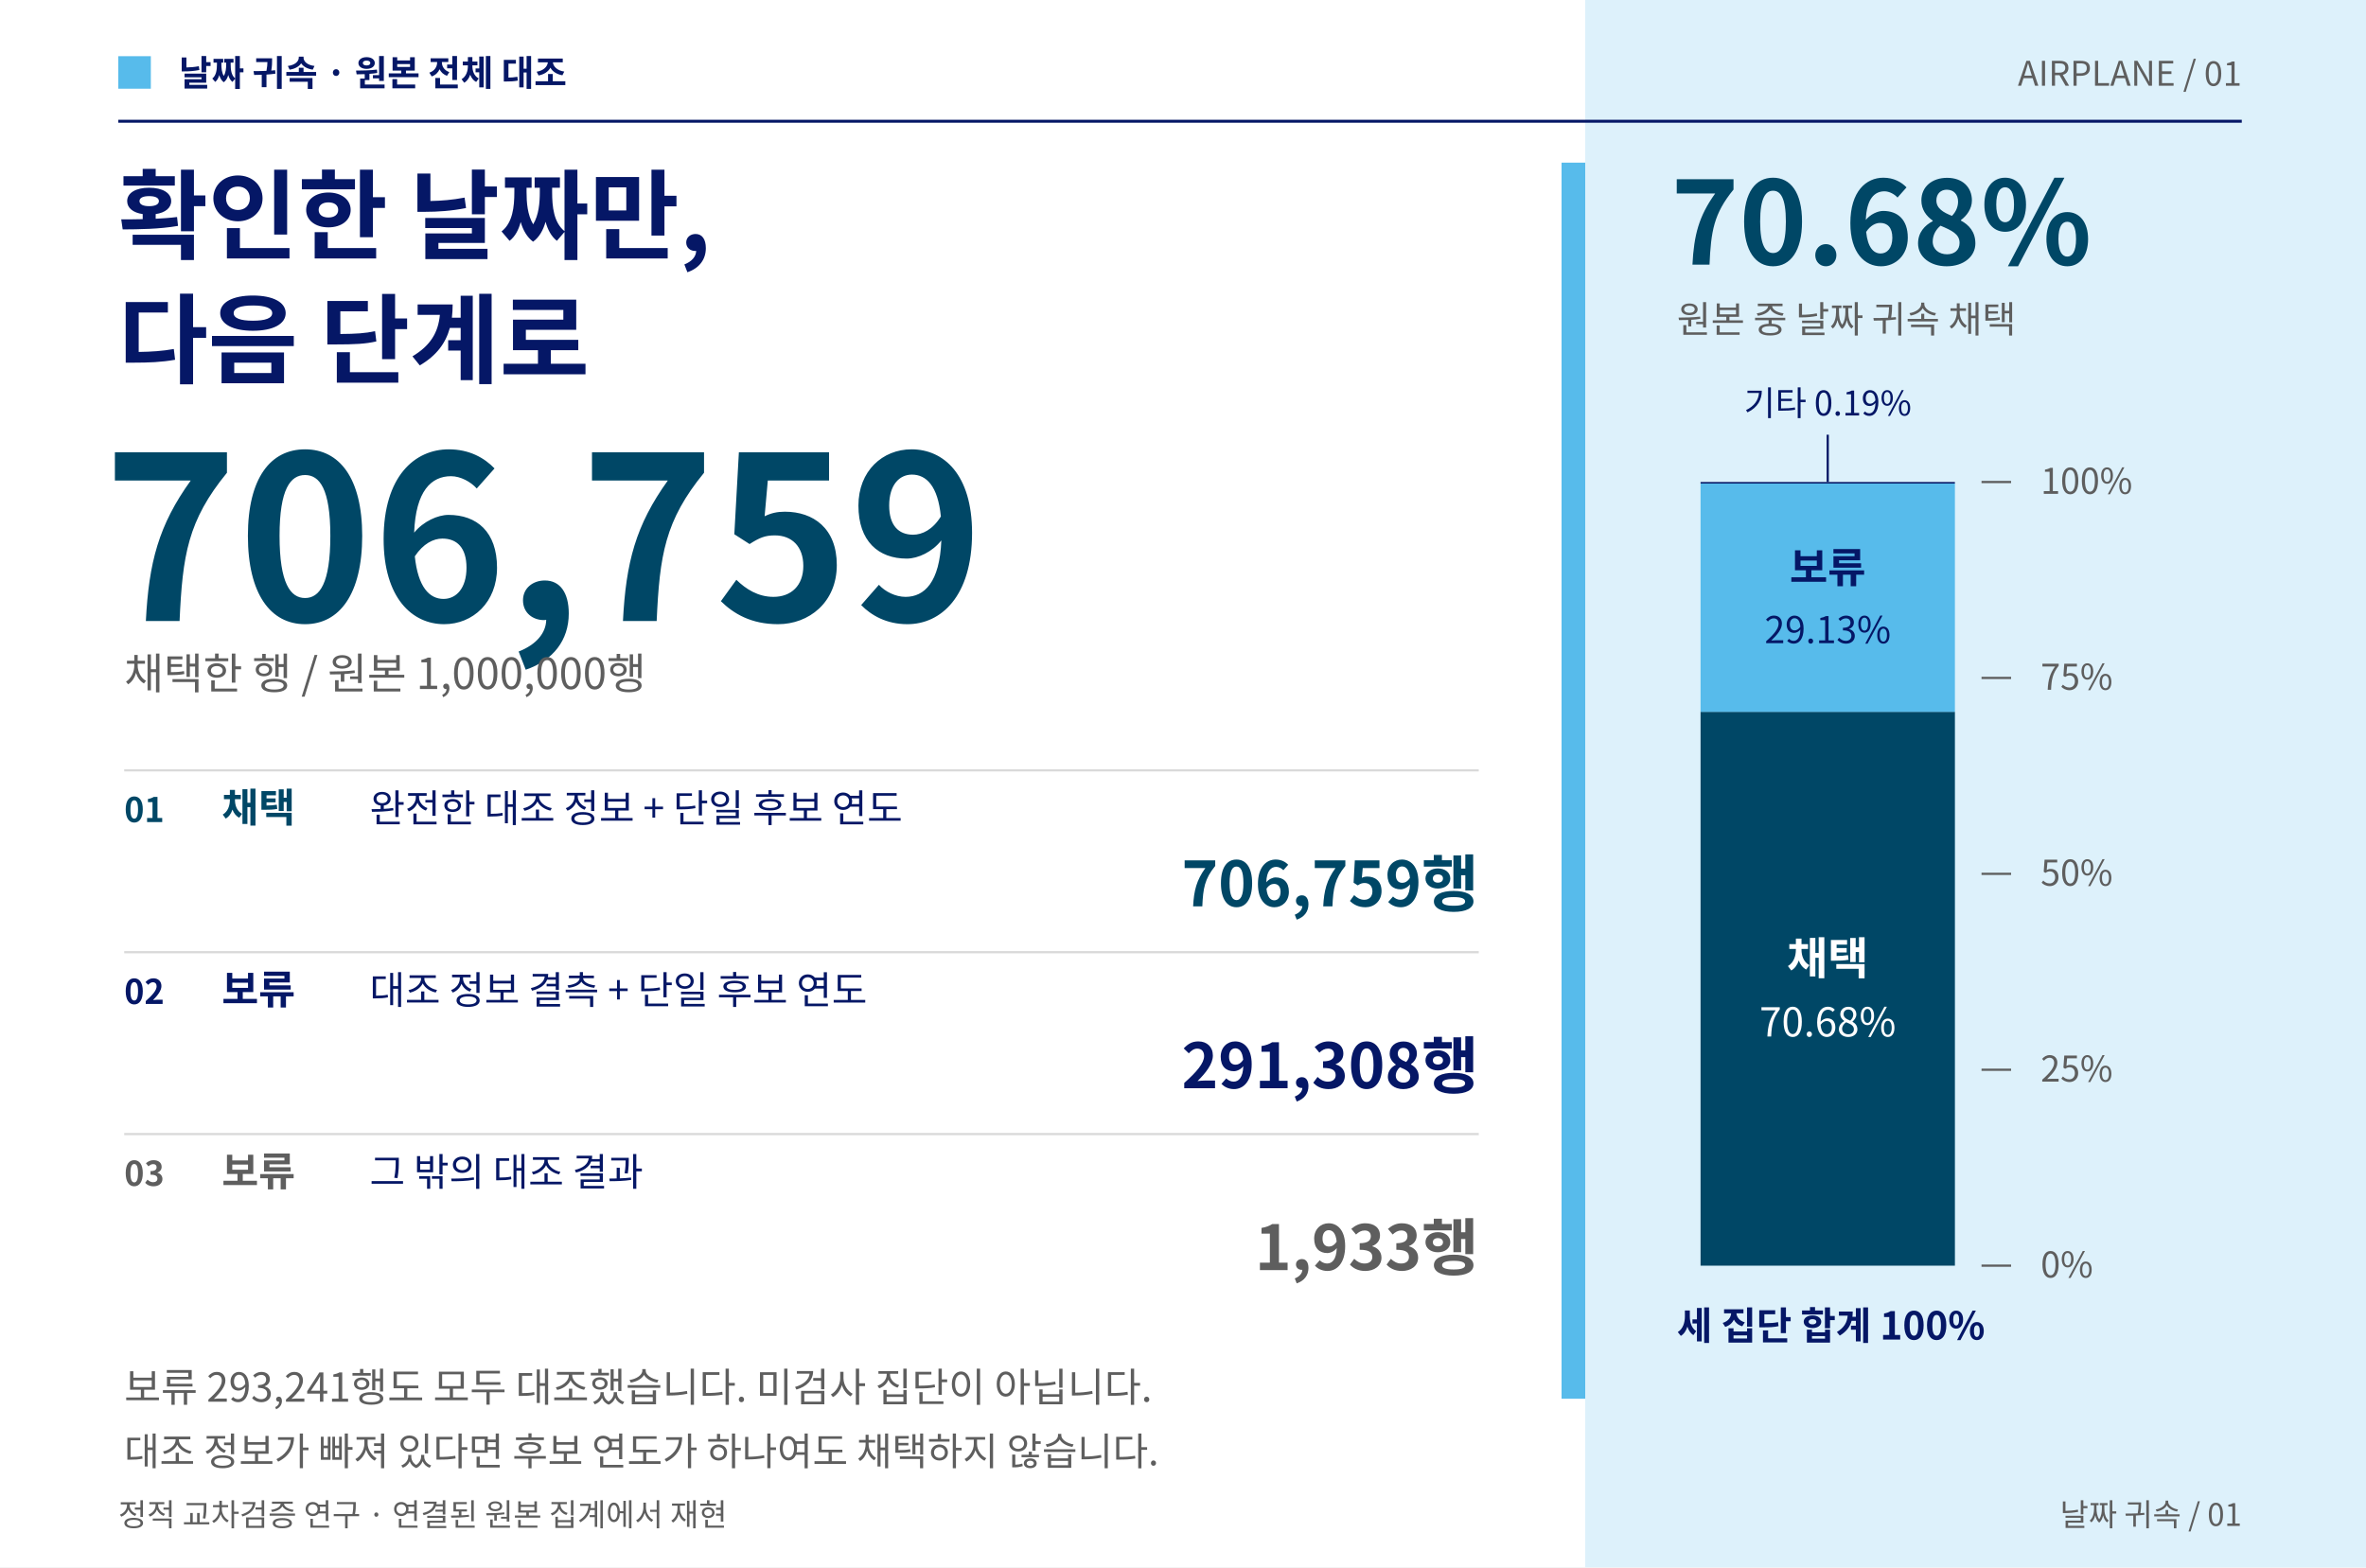
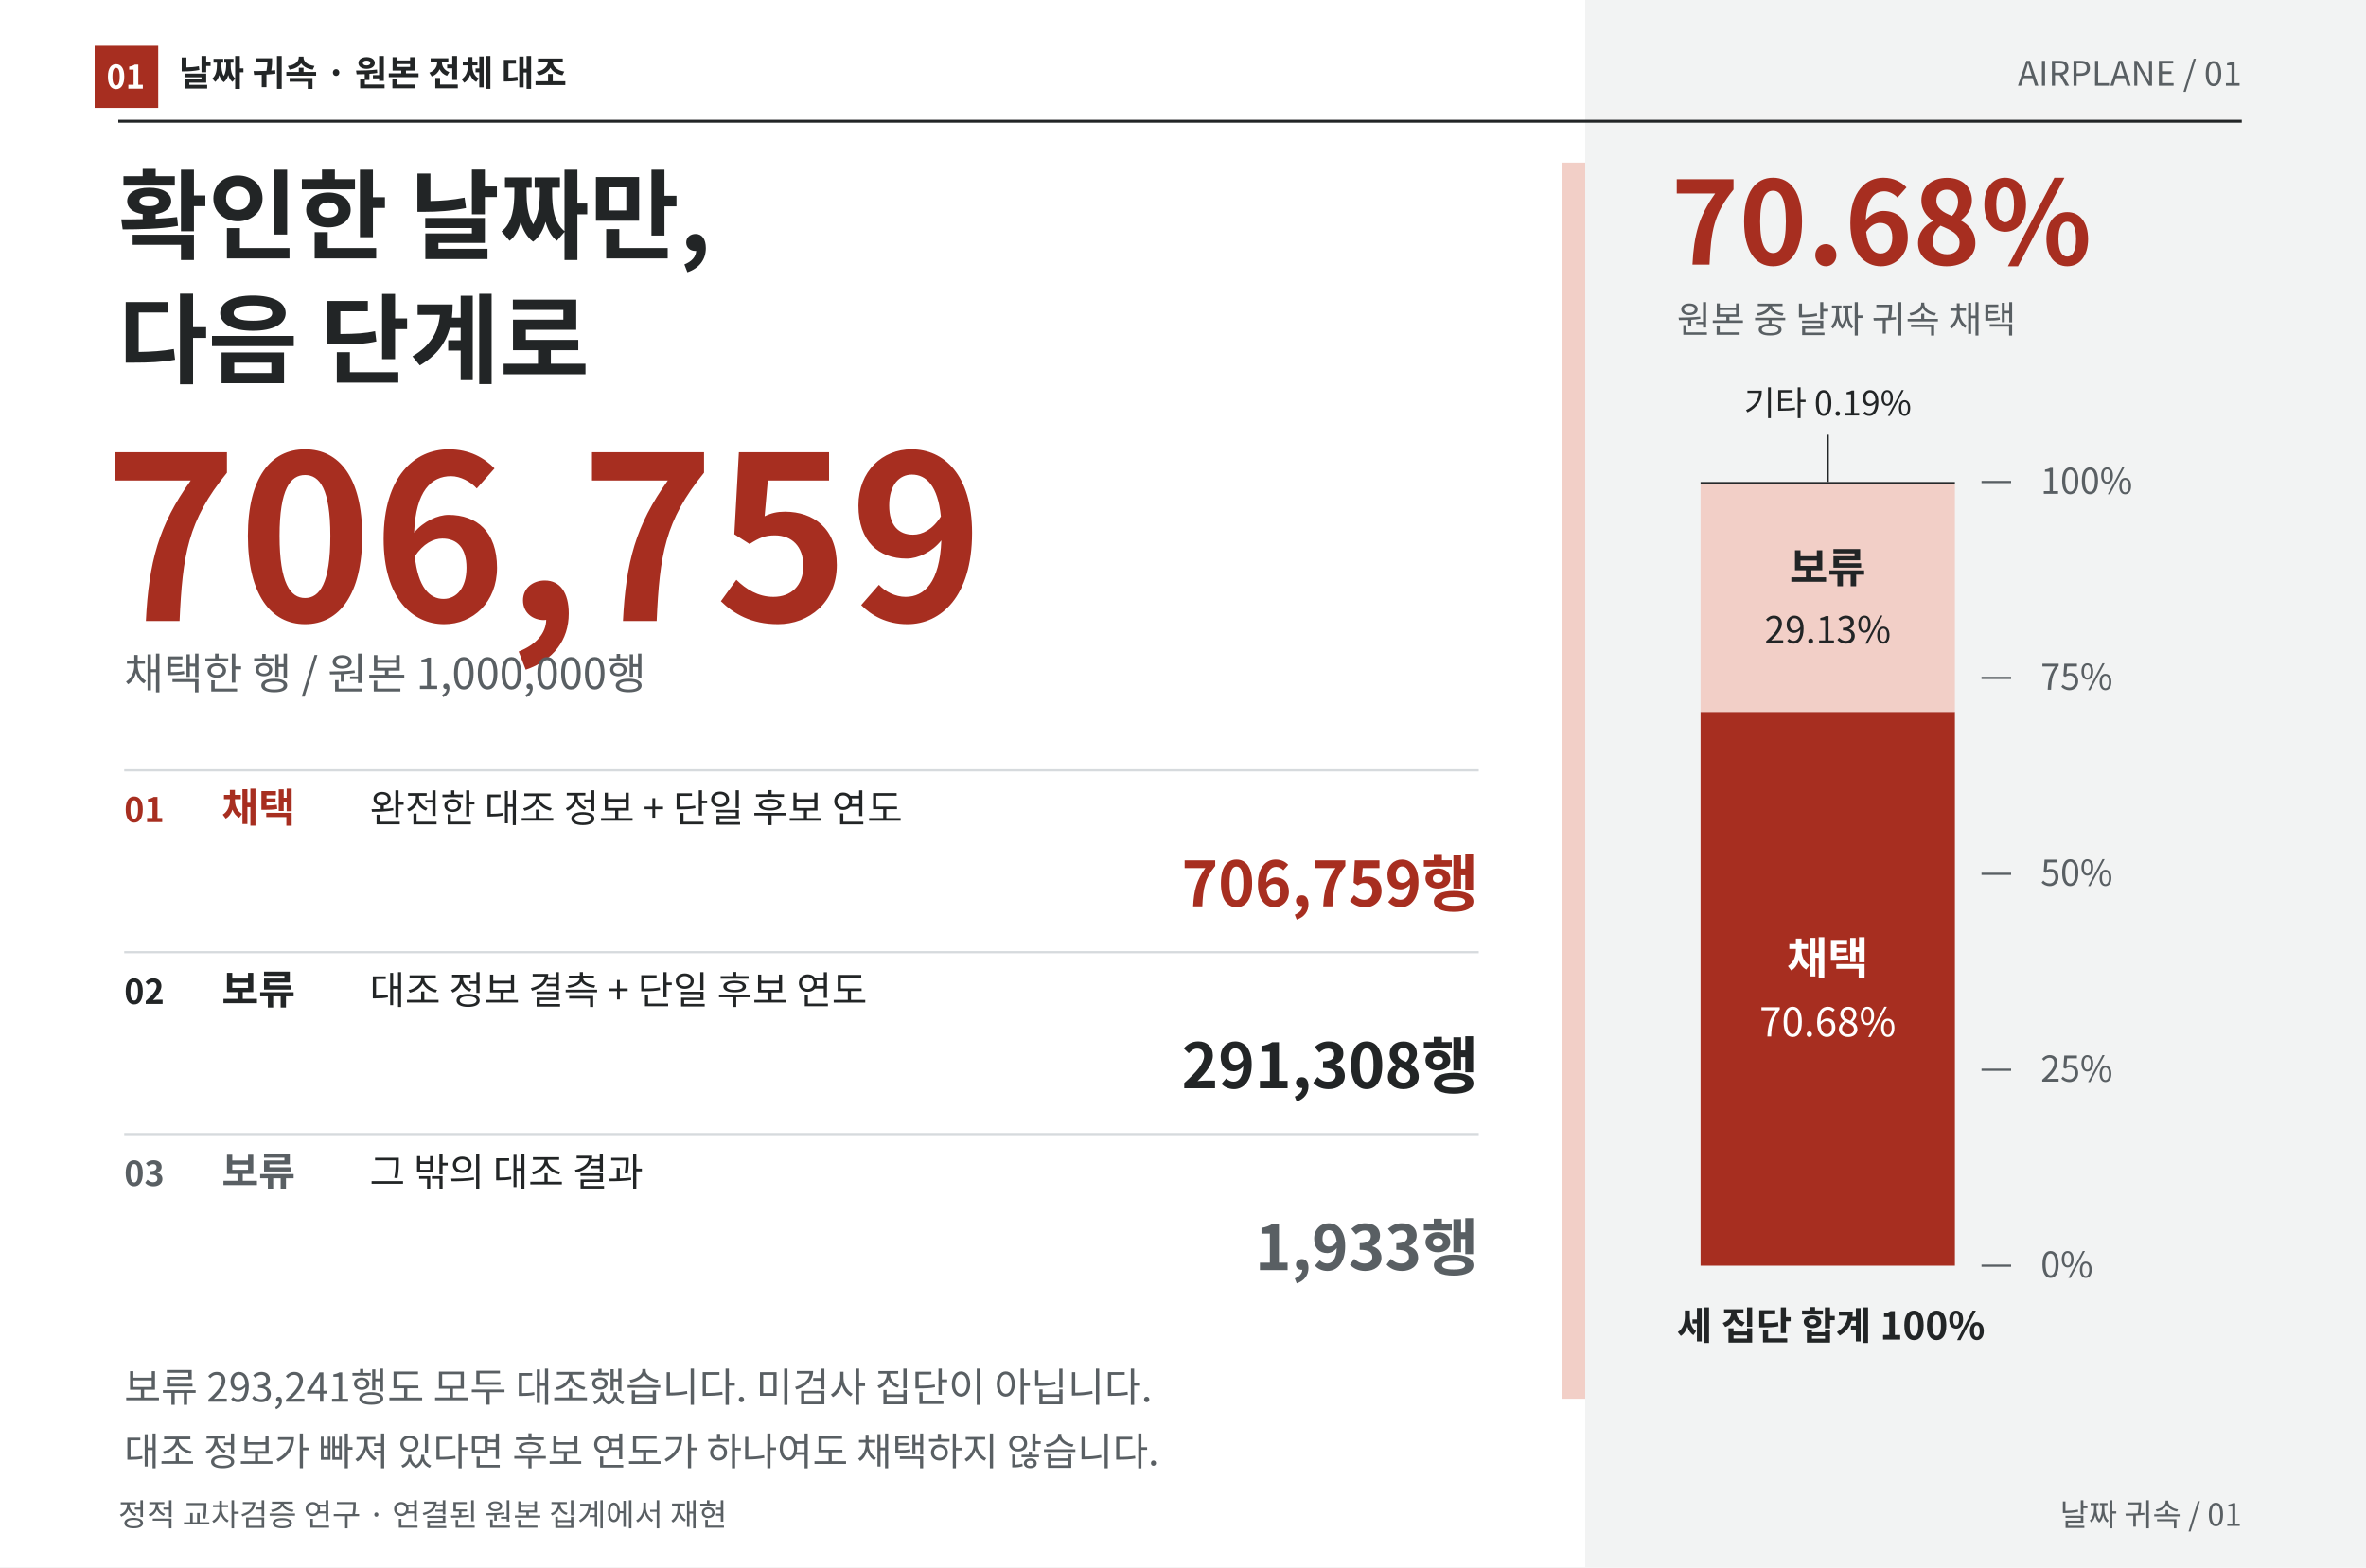
- <svg xmlns="http://www.w3.org/2000/svg" width="1600" height="1060" viewBox="0 0 1600 1060" role="img" aria-labelledby="title desc" data-design="korean-air-palette-d" data-chart-type="vertical-population-stack">
+ <svg xmlns="http://www.w3.org/2000/svg" width="1600" height="1060" viewBox="0 0 1600 1060" role="img" aria-labelledby="title desc" data-design="reference-report-e" data-chart-type="vertical-population-stack">
  <style>text{font-family:"Noto Sans CJK KR","Malgun Gothic","Apple SD Gothic Neo",sans-serif;font-variant-numeric:tabular-nums}</style>
  <rect width="1600" height="1060" fill="#FFFFFF" />
-   <rect x="1072.000" y="0.000" width="528.000" height="1060.000" fill="#DDF1FB" />
-   <rect x="1056.000" y="110.000" width="16.000" height="836.000" fill="#57BBEB" />
-   <rect x="80.000" y="38.000" width="22.000" height="22.000" fill="#57BBEB" />
-   <text x="121.000" y="58.000" font-size="24" fill="#051766" font-weight="600" text-anchor="start">날짜 귀속 · 원본 전체 대조</text>
-   <text x="1516.000" y="58.000" font-size="23" fill="#5E5E5E" font-weight="400" text-anchor="end">AIRPLANE  /  01</text>
-   <line x1="80.000" y1="82.000" x2="1516.000" y2="82.000" stroke="#051766" stroke-width="2" />
-   <text x="80.000" y="170.000" font-size="66" fill="#051766" font-weight="700" text-anchor="start" style="font-family:Noto Sans CJK KR, Malgun Gothic, Apple SD Gothic Neo, sans-serif">확인한 날짜만,</text>
-   <text x="80.000" y="254.000" font-size="66" fill="#051766" font-weight="700" text-anchor="start" style="font-family:Noto Sans CJK KR, Malgun Gothic, Apple SD Gothic Neo, sans-serif">다음 단계로</text>
-   <text x="70.000" y="420.000" font-size="154" fill="#004766" font-weight="700" text-anchor="start" style="font-family:Noto Sans CJK KR, Malgun Gothic, Apple SD Gothic Neo, sans-serif">706,759</text>
-   <text x="84.000" y="466.000" font-size="29" fill="#5E5E5E" font-weight="400" text-anchor="start">채택한 행 / 원본 1,000,000행</text>
-   <line x1="84.000" y1="521.000" x2="1000.000" y2="521.000" stroke="#D9D9D9" stroke-width="1.5" />
-   <text x="84.000" y="556.000" font-size="23" fill="#004766" font-weight="700" text-anchor="start">01</text>
-   <text x="150.000" y="556.000" font-size="27" fill="#004766" font-weight="700" text-anchor="start">채택</text>
-   <text x="250.000" y="556.000" font-size="26" fill="#051766" font-weight="400" text-anchor="start">완전한 대조 정보 + 단일 후보 연도</text>
-   <text x="1000.000" y="613.000" font-size="42" fill="#004766" font-weight="600" text-anchor="end">706,759행</text>
-   <line x1="84.000" y1="644.000" x2="1000.000" y2="644.000" stroke="#D9D9D9" stroke-width="1.5" />
-   <text x="84.000" y="679.000" font-size="23" fill="#051766" font-weight="700" text-anchor="start">02</text>
-   <text x="150.000" y="679.000" font-size="27" fill="#051766" font-weight="700" text-anchor="start">보류</text>
-   <text x="250.000" y="679.000" font-size="26" fill="#051766" font-weight="400" text-anchor="start">대조 정보 결측 + 단일 후보 연도</text>
-   <text x="1000.000" y="736.000" font-size="42" fill="#051766" font-weight="600" text-anchor="end">291,308행</text>
-   <line x1="84.000" y1="767.000" x2="1000.000" y2="767.000" stroke="#D9D9D9" stroke-width="1.5" />
-   <text x="84.000" y="802.000" font-size="23" fill="#5E5E5E" font-weight="700" text-anchor="start">03</text>
-   <text x="150.000" y="802.000" font-size="27" fill="#5E5E5E" font-weight="700" text-anchor="start">보류</text>
-   <text x="250.000" y="802.000" font-size="26" fill="#051766" font-weight="400" text-anchor="start">그 밖의 대조 결과</text>
-   <text x="1000.000" y="859.000" font-size="42" fill="#5E5E5E" font-weight="600" text-anchor="end">1,933행</text>
-   <text x="1130.000" y="179.000" font-size="78" fill="#004766" font-weight="700" text-anchor="start" style="font-family:Noto Sans CJK KR, Malgun Gothic, Apple SD Gothic Neo, sans-serif">70.68%</text>
-   <text x="1134.000" y="225.000" font-size="25" fill="#5E5E5E" font-weight="400" text-anchor="start">원본 중 날짜 귀속 채택</text>
-   <rect x="1150.000" y="481.418" width="172.000" height="374.582" fill="#004766" />
-   <rect x="1150.000" y="327.024" width="172.000" height="154.393" fill="#57BBEB" />
-   <rect x="1150.000" y="326.000" width="172.000" height="1.024" fill="#051766" />
-   <line x1="1340.000" y1="856.000" x2="1360.000" y2="856.000" stroke="#5E5E5E" stroke-width="1.5" />
-   <text x="1380.000" y="864.000" font-size="24" fill="#5E5E5E" font-weight="400" text-anchor="start">0%</text>
-   <line x1="1340.000" y1="723.500" x2="1360.000" y2="723.500" stroke="#5E5E5E" stroke-width="1.5" />
-   <text x="1380.000" y="731.500" font-size="24" fill="#5E5E5E" font-weight="400" text-anchor="start">25%</text>
-   <line x1="1340.000" y1="591.000" x2="1360.000" y2="591.000" stroke="#5E5E5E" stroke-width="1.5" />
-   <text x="1380.000" y="599.000" font-size="24" fill="#5E5E5E" font-weight="400" text-anchor="start">50%</text>
-   <line x1="1340.000" y1="458.500" x2="1360.000" y2="458.500" stroke="#5E5E5E" stroke-width="1.5" />
-   <text x="1380.000" y="466.500" font-size="24" fill="#5E5E5E" font-weight="400" text-anchor="start">75%</text>
-   <line x1="1340.000" y1="326.000" x2="1360.000" y2="326.000" stroke="#5E5E5E" stroke-width="1.5" />
-   <text x="1380.000" y="334.000" font-size="24" fill="#5E5E5E" font-weight="400" text-anchor="start">100%</text>
+   <rect x="1072.000" y="0.000" width="528.000" height="1060.000" fill="#F2F3F3" />
+   <rect x="1056.000" y="110.000" width="16.000" height="836.000" fill="#F2CFC7" />
+   <rect x="64.000" y="31.000" width="43.000" height="42.000" fill="#A72E20" />
+   <text x="85.000" y="60.000" font-size="22" fill="#FFFFFF" font-weight="700" text-anchor="middle">01</text>
+   <text x="121.000" y="58.000" font-size="24" fill="#222526" font-weight="600" text-anchor="start">날짜 귀속 · 원본 전체 대조</text>
+   <text x="1516.000" y="58.000" font-size="23" fill="#595F63" font-weight="400" text-anchor="end">AIRPLANE  /  01</text>
+   <line x1="80.000" y1="82.000" x2="1516.000" y2="82.000" stroke="#222526" stroke-width="2" />
+   <text x="80.000" y="170.000" font-size="66" fill="#222526" font-weight="700" text-anchor="start" style="font-family:Noto Sans CJK KR, Malgun Gothic, Apple SD Gothic Neo, sans-serif">확인한 날짜만,</text>
+   <text x="80.000" y="254.000" font-size="66" fill="#222526" font-weight="700" text-anchor="start" style="font-family:Noto Sans CJK KR, Malgun Gothic, Apple SD Gothic Neo, sans-serif">다음 단계로</text>
+   <text x="70.000" y="420.000" font-size="154" fill="#A72E20" font-weight="700" text-anchor="start" style="font-family:Noto Sans CJK KR, Malgun Gothic, Apple SD Gothic Neo, sans-serif">706,759</text>
+   <text x="84.000" y="466.000" font-size="29" fill="#595F63" font-weight="400" text-anchor="start">채택한 행 / 원본 1,000,000행</text>
+   <line x1="84.000" y1="521.000" x2="1000.000" y2="521.000" stroke="#D6DADD" stroke-width="1.5" />
+   <text x="84.000" y="556.000" font-size="23" fill="#A72E20" font-weight="700" text-anchor="start">01</text>
+   <text x="150.000" y="556.000" font-size="27" fill="#A72E20" font-weight="700" text-anchor="start">채택</text>
+   <text x="250.000" y="556.000" font-size="26" fill="#222526" font-weight="400" text-anchor="start">완전한 대조 정보 + 단일 후보 연도</text>
+   <text x="1000.000" y="613.000" font-size="42" fill="#A72E20" font-weight="600" text-anchor="end">706,759행</text>
+   <line x1="84.000" y1="644.000" x2="1000.000" y2="644.000" stroke="#D6DADD" stroke-width="1.5" />
+   <text x="84.000" y="679.000" font-size="23" fill="#222526" font-weight="700" text-anchor="start">02</text>
+   <text x="150.000" y="679.000" font-size="27" fill="#222526" font-weight="700" text-anchor="start">보류</text>
+   <text x="250.000" y="679.000" font-size="26" fill="#222526" font-weight="400" text-anchor="start">대조 정보 결측 + 단일 후보 연도</text>
+   <text x="1000.000" y="736.000" font-size="42" fill="#222526" font-weight="600" text-anchor="end">291,308행</text>
+   <line x1="84.000" y1="767.000" x2="1000.000" y2="767.000" stroke="#D6DADD" stroke-width="1.5" />
+   <text x="84.000" y="802.000" font-size="23" fill="#595F63" font-weight="700" text-anchor="start">03</text>
+   <text x="150.000" y="802.000" font-size="27" fill="#595F63" font-weight="700" text-anchor="start">보류</text>
+   <text x="250.000" y="802.000" font-size="26" fill="#222526" font-weight="400" text-anchor="start">그 밖의 대조 결과</text>
+   <text x="1000.000" y="859.000" font-size="42" fill="#595F63" font-weight="600" text-anchor="end">1,933행</text>
+   <text x="1130.000" y="179.000" font-size="78" fill="#A72E20" font-weight="700" text-anchor="start" style="font-family:Noto Sans CJK KR, Malgun Gothic, Apple SD Gothic Neo, sans-serif">70.68%</text>
+   <text x="1134.000" y="225.000" font-size="25" fill="#595F63" font-weight="400" text-anchor="start">원본 중 날짜 귀속 채택</text>
+   <rect x="1150.000" y="481.418" width="172.000" height="374.582" fill="#A72E20" />
+   <rect x="1150.000" y="327.024" width="172.000" height="154.393" fill="#F2CFC7" />
+   <rect x="1150.000" y="326.000" width="172.000" height="1.024" fill="#222526" />
+   <line x1="1340.000" y1="856.000" x2="1360.000" y2="856.000" stroke="#595F63" stroke-width="1.5" />
+   <text x="1380.000" y="864.000" font-size="24" fill="#595F63" font-weight="400" text-anchor="start">0%</text>
+   <line x1="1340.000" y1="723.500" x2="1360.000" y2="723.500" stroke="#595F63" stroke-width="1.5" />
+   <text x="1380.000" y="731.500" font-size="24" fill="#595F63" font-weight="400" text-anchor="start">25%</text>
+   <line x1="1340.000" y1="591.000" x2="1360.000" y2="591.000" stroke="#595F63" stroke-width="1.5" />
+   <text x="1380.000" y="599.000" font-size="24" fill="#595F63" font-weight="400" text-anchor="start">50%</text>
+   <line x1="1340.000" y1="458.500" x2="1360.000" y2="458.500" stroke="#595F63" stroke-width="1.5" />
+   <text x="1380.000" y="466.500" font-size="24" fill="#595F63" font-weight="400" text-anchor="start">75%</text>
+   <line x1="1340.000" y1="326.000" x2="1360.000" y2="326.000" stroke="#595F63" stroke-width="1.5" />
+   <text x="1380.000" y="334.000" font-size="24" fill="#595F63" font-weight="400" text-anchor="start">100%</text>
  <text x="1236.000" y="659.000" font-size="30" fill="#FFFFFF" font-weight="600" text-anchor="middle">채택</text>
  <text x="1236.000" y="701.000" font-size="27" fill="#FFFFFF" font-weight="500" text-anchor="middle">70.68%</text>
-   <text x="1236.000" y="394.000" font-size="28" fill="#051766" font-weight="600" text-anchor="middle">보류</text>
-   <text x="1236.000" y="435.000" font-size="25" fill="#051766" font-weight="500" text-anchor="middle">29.13%</text>
-   <line x1="1236.000" y1="326.000" x2="1236.000" y2="294.000" stroke="#051766" stroke-width="1.5" />
-   <text x="1236.000" y="281.000" font-size="23" fill="#051766" font-weight="400" text-anchor="middle">기타 0.19%</text>
-   <text x="1134.000" y="906.000" font-size="26" fill="#051766" font-weight="600" text-anchor="start">세 집단 합계 100%</text>
-   <text x="84.000" y="948.000" font-size="27" fill="#5E5E5E" font-weight="400" text-anchor="start">보류 293,241행도 모두 대조했습니다. 미검사 집단이 아닙니다.</text>
-   <text x="84.000" y="991.000" font-size="26" fill="#5E5E5E" font-weight="400" text-anchor="start">대조 정보가 빠져 있다면 후보 연도가 하나여도 채택하지 않습니다.</text>
-   <text x="80.000" y="1032.000" font-size="21" fill="#5E5E5E" font-weight="400" text-anchor="start">정적 교차검증 연구 · 연결된 원본 집계에서 재현</text>
-   <text x="1516.000" y="1032.000" font-size="21" fill="#5E5E5E" font-weight="400" text-anchor="end">날짜 귀속 / 01</text>
+   <text x="1236.000" y="394.000" font-size="28" fill="#222526" font-weight="600" text-anchor="middle">보류</text>
+   <text x="1236.000" y="435.000" font-size="25" fill="#222526" font-weight="500" text-anchor="middle">29.13%</text>
+   <line x1="1236.000" y1="326.000" x2="1236.000" y2="294.000" stroke="#222526" stroke-width="1.5" />
+   <text x="1236.000" y="281.000" font-size="23" fill="#222526" font-weight="400" text-anchor="middle">기타 0.19%</text>
+   <text x="1134.000" y="906.000" font-size="26" fill="#222526" font-weight="600" text-anchor="start">세 집단 합계 100%</text>
+   <text x="84.000" y="948.000" font-size="27" fill="#595F63" font-weight="400" text-anchor="start">보류 293,241행도 모두 대조했습니다. 미검사 집단이 아닙니다.</text>
+   <text x="84.000" y="991.000" font-size="26" fill="#595F63" font-weight="400" text-anchor="start">대조 정보가 빠져 있다면 후보 연도가 하나여도 채택하지 않습니다.</text>
+   <text x="80.000" y="1032.000" font-size="21" fill="#595F63" font-weight="400" text-anchor="start">정적 교차검증 연구 · 연결된 원본 집계에서 재현</text>
+   <text x="1516.000" y="1032.000" font-size="21" fill="#595F63" font-weight="400" text-anchor="end">날짜 귀속 / 01</text>
</svg>
